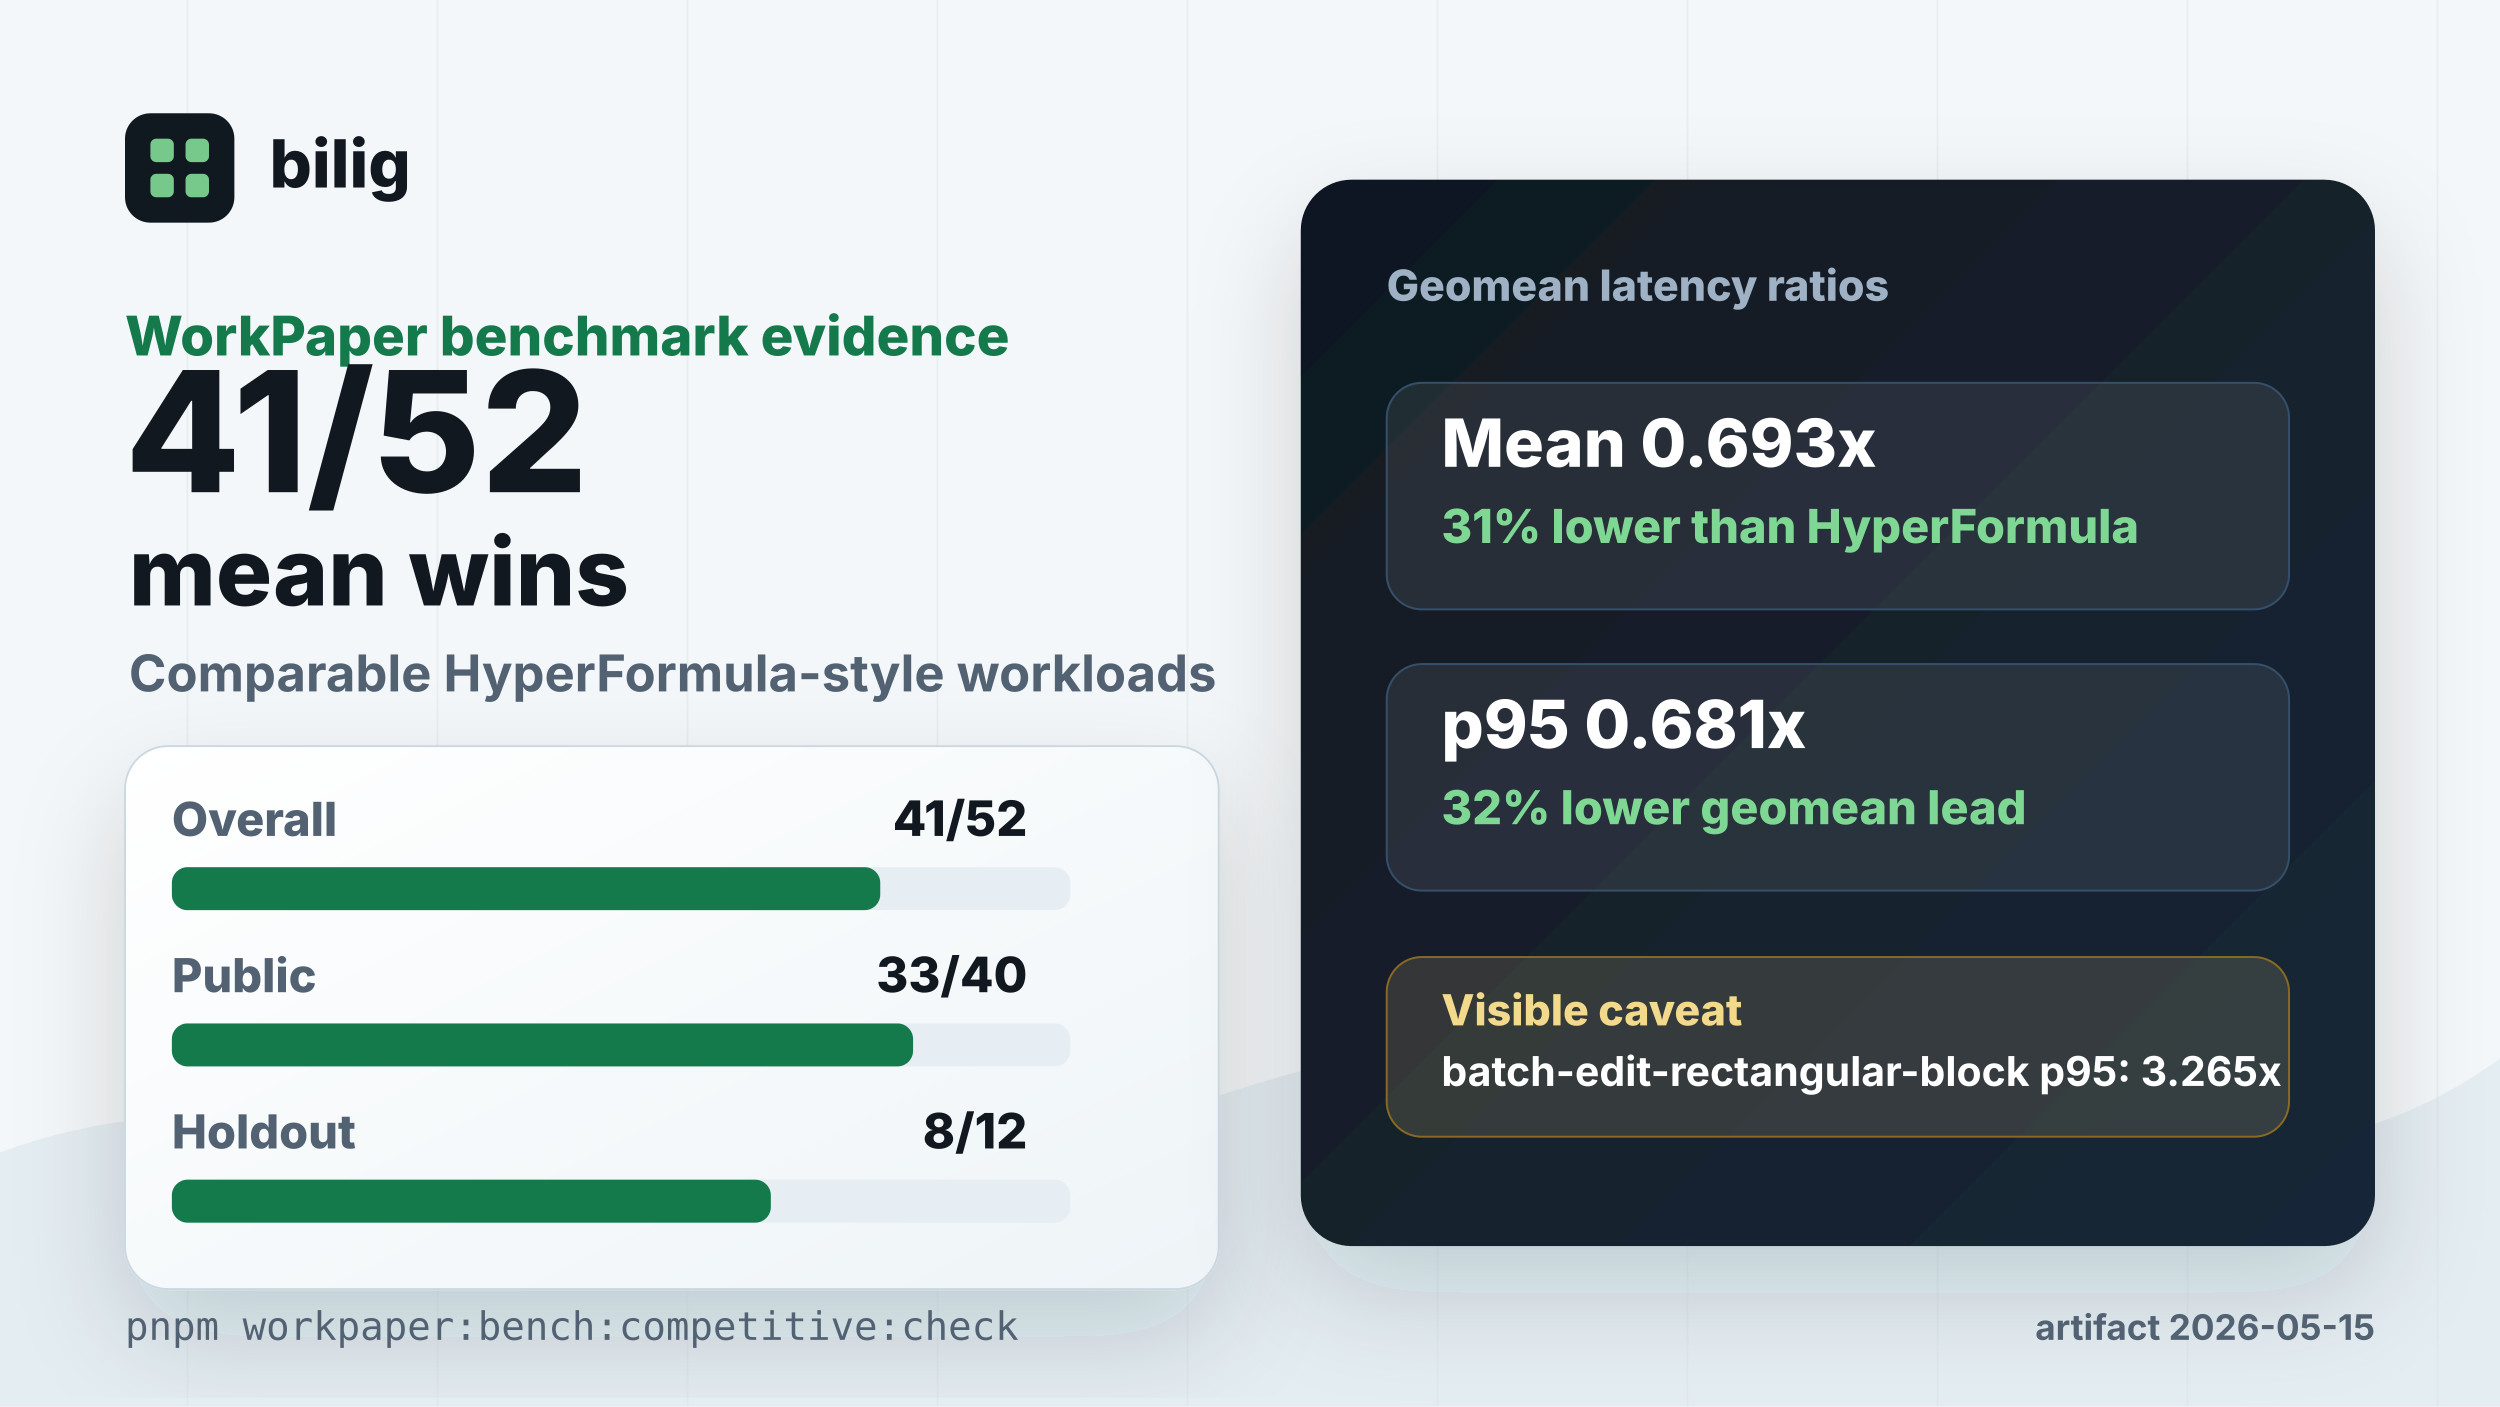
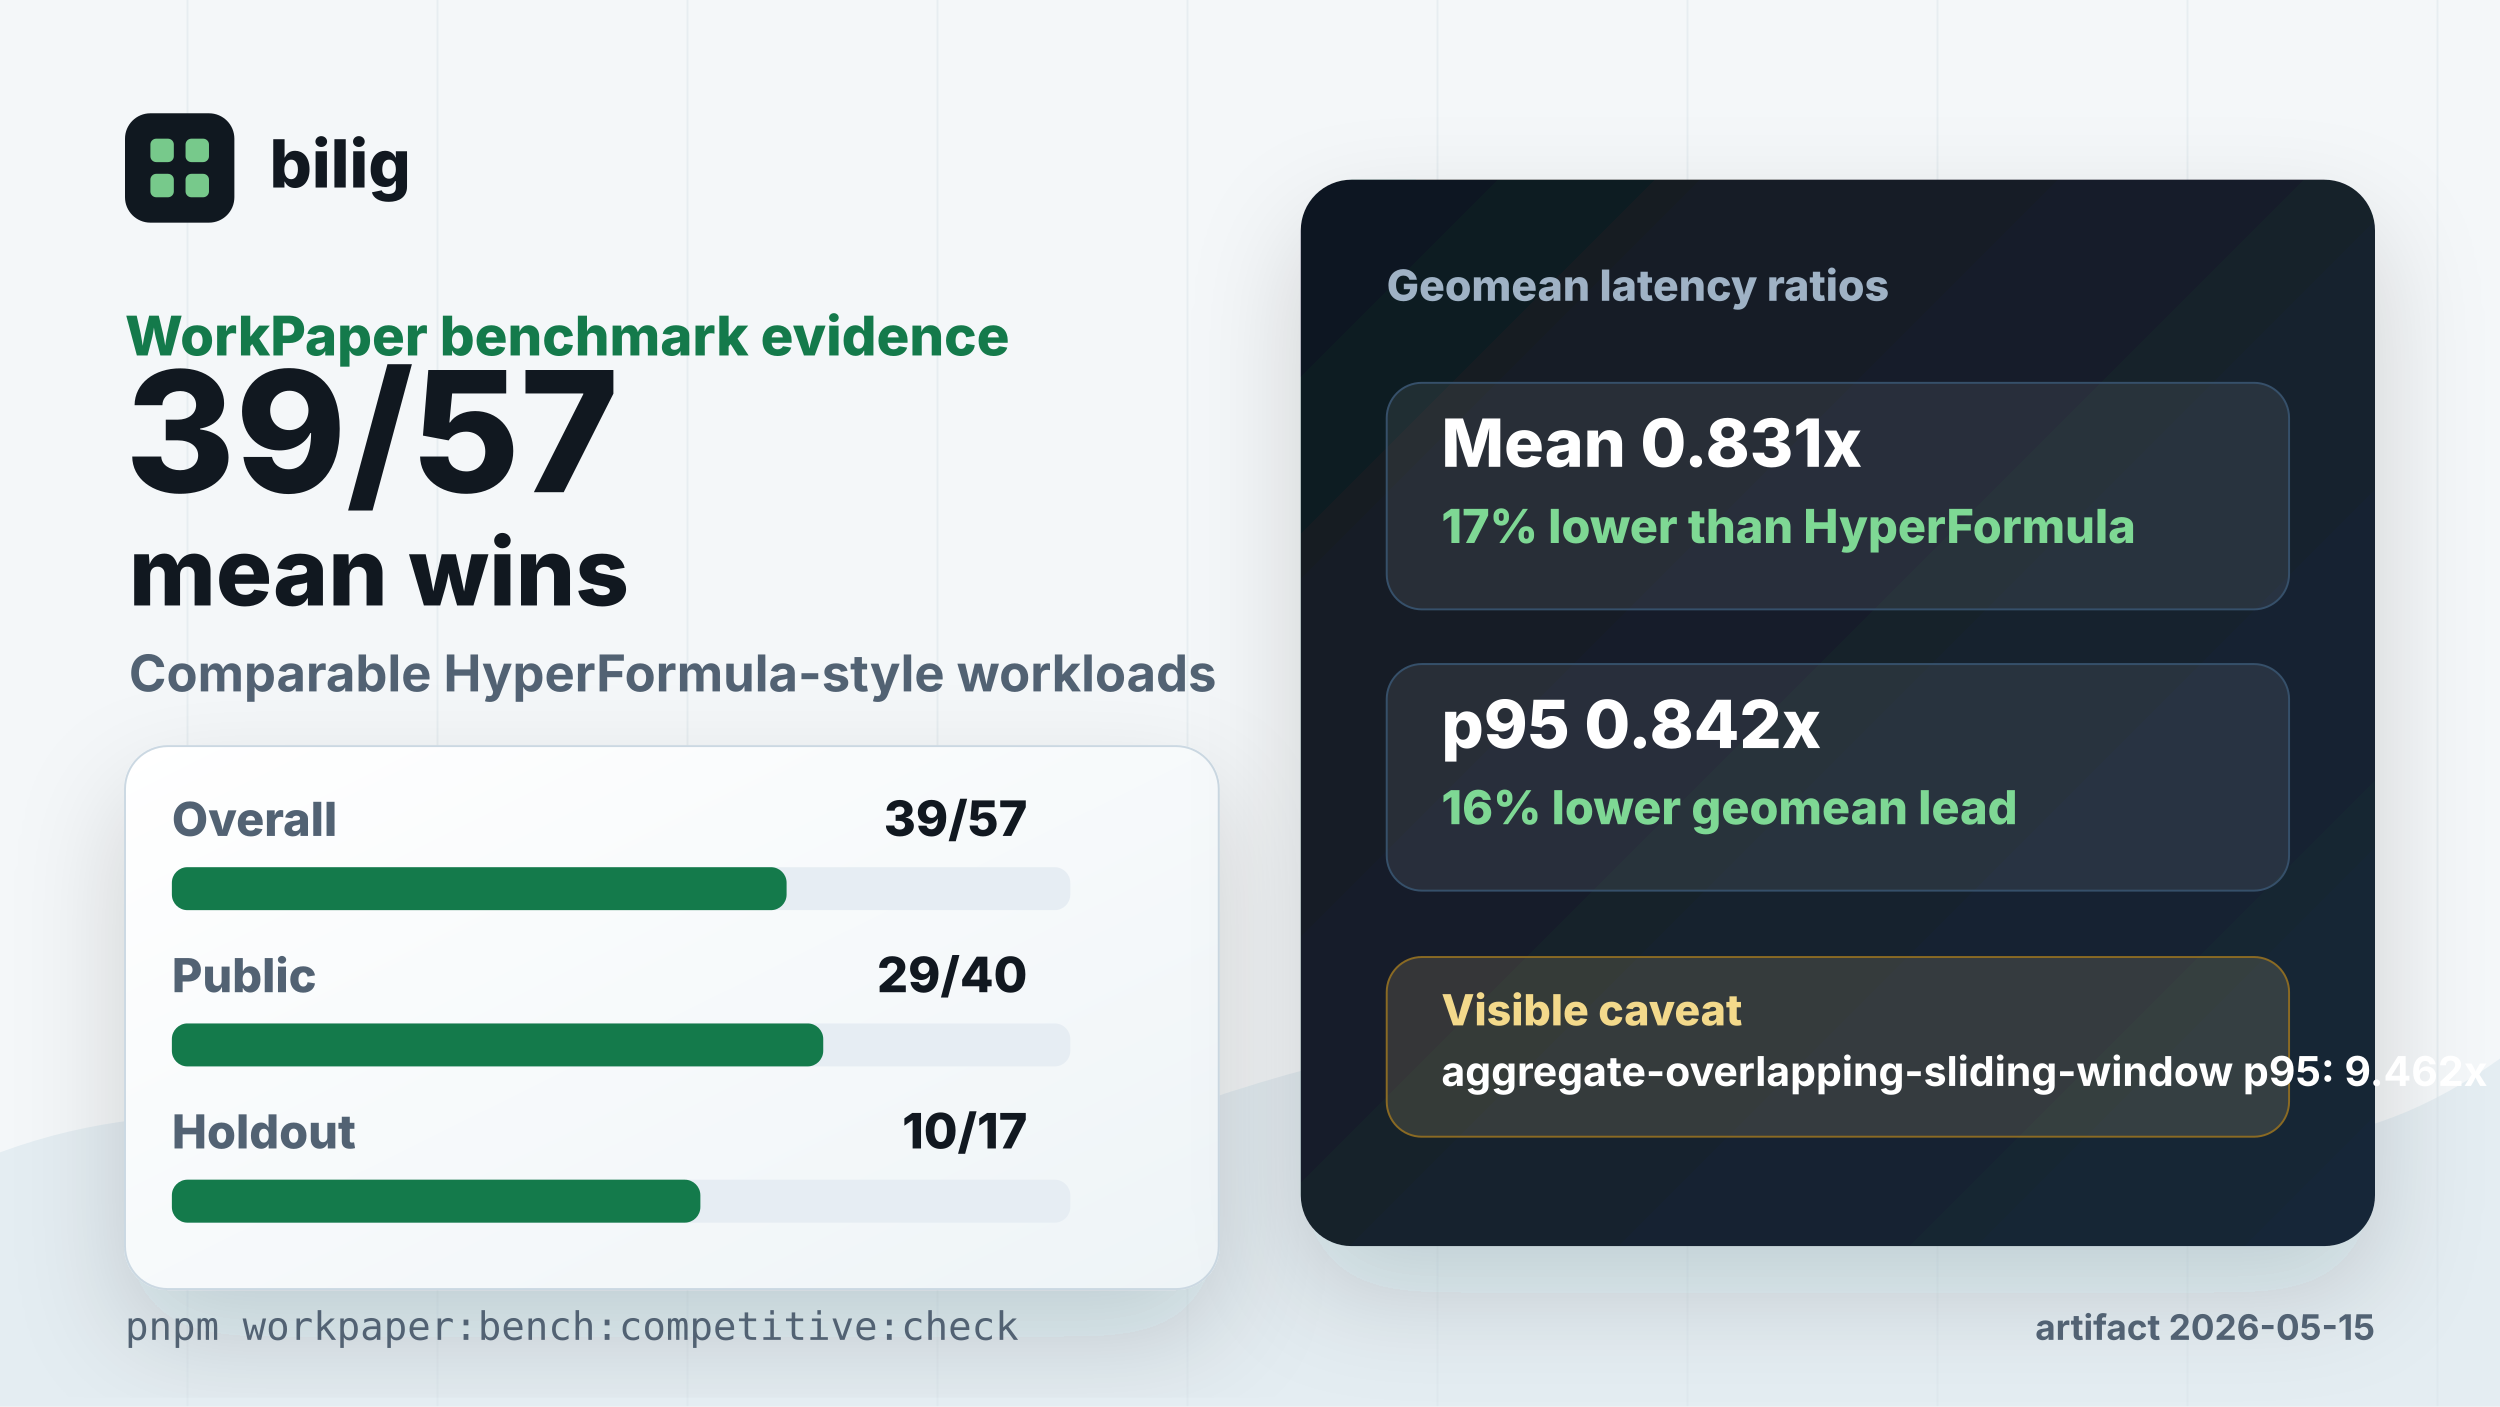
<svg xmlns="http://www.w3.org/2000/svg" width="1280" height="720" viewBox="0 0 1280 720">
  <defs>
    <linearGradient id="panel" x1="0" x2="1" y1="0" y2="1">
      <stop offset="0" stop-color="#ffffff" />
      <stop offset="1" stop-color="#eef4f7" />
    </linearGradient>
    <linearGradient id="dark" x1="0" x2="1" y1="0" y2="1">
      <stop offset="0" stop-color="#101820" />
      <stop offset="1" stop-color="#192838" />
    </linearGradient>
    <filter id="shadow" x="-20%" y="-20%" width="140%" height="140%">
      <feDropShadow dx="0" dy="24" stdDeviation="28" flood-color="#102033" flood-opacity="0.16" />
    </filter>
  </defs>
  <rect width="1280" height="720" fill="#f4f7f9" />
  <path d="M0 590 C190 520 340 674 520 600 C700 526 814 502 1000 560 C1135 602 1210 592 1280 542 L1280 720 L0 720 Z" fill="#e4edf2" />
  <g opacity="0.5" stroke="#d9e3ea" stroke-width="1">
    <path d="M96 0 V720" />
    <path d="M224 0 V720" />
    <path d="M352 0 V720" />
    <path d="M480 0 V720" />
    <path d="M608 0 V720" />
    <path d="M736 0 V720" />
    <path d="M864 0 V720" />
    <path d="M992 0 V720" />
    <path d="M1120 0 V720" />
    <path d="M1248 0 V720" />
  </g>
  <g transform="translate(64 58)">
    <rect x="0" y="0" width="56" height="56" rx="13" fill="#101820" />
    <rect x="13" y="13" width="12" height="12" rx="3" fill="#77c98b" />
    <rect x="31" y="13" width="12" height="12" rx="3" fill="#77c98b" />
    <rect x="13" y="31" width="12" height="12" rx="3" fill="#77c98b" />
    <rect x="31" y="31" width="12" height="12" rx="3" fill="#77c98b" />
    <text x="74" y="38" fill="#111820" font-family="Inter, Arial, Helvetica, sans-serif" font-size="34" font-weight="820">bilig</text>
  </g>
  <text x="64" y="182" fill="#147a4b" font-family="Inter, Arial, Helvetica, sans-serif" font-size="28" font-weight="820">WorkPaper benchmark evidence</text>
-   <text x="64" y="252" fill="#111820" font-family="Inter, Arial, Helvetica, sans-serif" font-size="86" font-weight="830" letter-spacing="0">41/52</text>
+   <text x="64" y="252" fill="#111820" font-family="Inter, Arial, Helvetica, sans-serif" font-size="86" font-weight="830" letter-spacing="0">39/57</text>
  <text x="66" y="310" fill="#111820" font-family="Inter, Arial, Helvetica, sans-serif" font-size="48" font-weight="800" letter-spacing="0">mean wins</text>
  <text x="66" y="354" fill="#526273" font-family="Inter, Arial, Helvetica, sans-serif" font-size="26" font-weight="650">Comparable HyperFormula-style workloads</text>
  <g filter="url(#shadow)">
    <rect x="64" y="382" width="560" height="278" rx="22" fill="url(#panel)" stroke="#cbd8e2" />
  </g>
  <g transform="translate(88 428)">
    <text x="0" y="0" fill="#526273" font-family="Inter, Arial, Helvetica, sans-serif" font-size="24" font-weight="760">Overall</text>
-     <text x="438" y="0" text-anchor="end" fill="#111820" font-family="Inter, Arial, Helvetica, sans-serif" font-size="25" font-weight="820">41/52</text>
+     <text x="438" y="0" text-anchor="end" fill="#111820" font-family="Inter, Arial, Helvetica, sans-serif" font-size="25" font-weight="820">39/57</text>
    <rect x="0" y="16" width="460" height="22" rx="8" fill="#e6edf3" />
-     <rect x="0" y="16" width="362.69" height="22" rx="8" fill="#147a4b" />
+     <rect x="0" y="16" width="314.74" height="22" rx="8" fill="#147a4b" />
  </g>
  <g transform="translate(88 508)">
    <text x="0" y="0" fill="#526273" font-family="Inter, Arial, Helvetica, sans-serif" font-size="24" font-weight="760">Public</text>
-     <text x="438" y="0" text-anchor="end" fill="#111820" font-family="Inter, Arial, Helvetica, sans-serif" font-size="25" font-weight="820">33/40</text>
+     <text x="438" y="0" text-anchor="end" fill="#111820" font-family="Inter, Arial, Helvetica, sans-serif" font-size="25" font-weight="820">29/40</text>
    <rect x="0" y="16" width="460" height="22" rx="8" fill="#e6edf3" />
-     <rect x="0" y="16" width="379.50" height="22" rx="8" fill="#147a4b" />
+     <rect x="0" y="16" width="333.50" height="22" rx="8" fill="#147a4b" />
  </g>
  <g transform="translate(88 588)">
    <text x="0" y="0" fill="#526273" font-family="Inter, Arial, Helvetica, sans-serif" font-size="24" font-weight="760">Holdout</text>
-     <text x="438" y="0" text-anchor="end" fill="#111820" font-family="Inter, Arial, Helvetica, sans-serif" font-size="25" font-weight="820">8/12</text>
+     <text x="438" y="0" text-anchor="end" fill="#111820" font-family="Inter, Arial, Helvetica, sans-serif" font-size="25" font-weight="820">10/17</text>
    <rect x="0" y="16" width="460" height="22" rx="8" fill="#e6edf3" />
-     <rect x="0" y="16" width="306.67" height="22" rx="8" fill="#147a4b" />
+     <rect x="0" y="16" width="270.59" height="22" rx="8" fill="#147a4b" />
  </g>
  <g filter="url(#shadow)">
    <rect x="666" y="92" width="550" height="546" rx="26" fill="url(#dark)" />
  </g>
  <text x="710" y="154" fill="#9fb2c5" font-family="Inter, Arial, Helvetica, sans-serif" font-size="22" font-weight="760">Geomean latency ratios</text>
  <g transform="translate(710 196)">
    <rect x="0" y="0" width="462" height="116" rx="18" fill="#ffffff" fill-opacity="0.08" stroke="#36506a" />
-     <text x="28" y="43" fill="#ffffff" font-family="Inter, Arial, Helvetica, sans-serif" font-size="34" font-weight="840">Mean 0.693x</text>
-     <text x="28" y="82" fill="#7ed894" font-family="Inter, Arial, Helvetica, sans-serif" font-size="24" font-weight="780">31% lower than HyperFormula</text>
+     <text x="28" y="43" fill="#ffffff" font-family="Inter, Arial, Helvetica, sans-serif" font-size="34" font-weight="840">Mean 0.831x</text>
+     <text x="28" y="82" fill="#7ed894" font-family="Inter, Arial, Helvetica, sans-serif" font-size="24" font-weight="780">17% lower than HyperFormula</text>
  </g>
  <g transform="translate(710 340)">
    <rect x="0" y="0" width="462" height="116" rx="18" fill="#ffffff" fill-opacity="0.08" stroke="#36506a" />
-     <text x="28" y="43" fill="#ffffff" font-family="Inter, Arial, Helvetica, sans-serif" font-size="34" font-weight="840">p95 0.681x</text>
-     <text x="28" y="82" fill="#7ed894" font-family="Inter, Arial, Helvetica, sans-serif" font-size="24" font-weight="780">32% lower geomean lead</text>
+     <text x="28" y="43" fill="#ffffff" font-family="Inter, Arial, Helvetica, sans-serif" font-size="34" font-weight="840">p95 0.842x</text>
+     <text x="28" y="82" fill="#7ed894" font-family="Inter, Arial, Helvetica, sans-serif" font-size="24" font-weight="780">16% lower geomean lead</text>
  </g>
  <g transform="translate(710 490)">
    <rect x="0" y="0" width="462" height="92" rx="18" fill="#f4d991" fill-opacity="0.14" stroke="#8a6a23" />
    <text x="28" y="35" fill="#f3d98b" font-family="Inter, Arial, Helvetica, sans-serif" font-size="22" font-weight="820">Visible caveat</text>
-     <text x="28" y="66" fill="#ffffff" font-family="Inter, Arial, Helvetica, sans-serif" font-size="21" font-weight="650">batch-edit-rectangular-block p95: 3.265x</text>
+     <text x="28" y="66" fill="#ffffff" font-family="Inter, Arial, Helvetica, sans-serif" font-size="21" font-weight="650">aggregate-overlapping-sliding-window p95: 9.462x</text>
  </g>
  <text x="64" y="686" fill="#526273" font-family="SFMono-Regular, Menlo, Consolas, monospace" font-size="20">pnpm workpaper:bench:competitive:check</text>
  <text x="1216" y="686" text-anchor="end" fill="#526273" font-family="Inter, Arial, Helvetica, sans-serif" font-size="18" font-weight="650">artifact 2026-05-15</text>
</svg>
